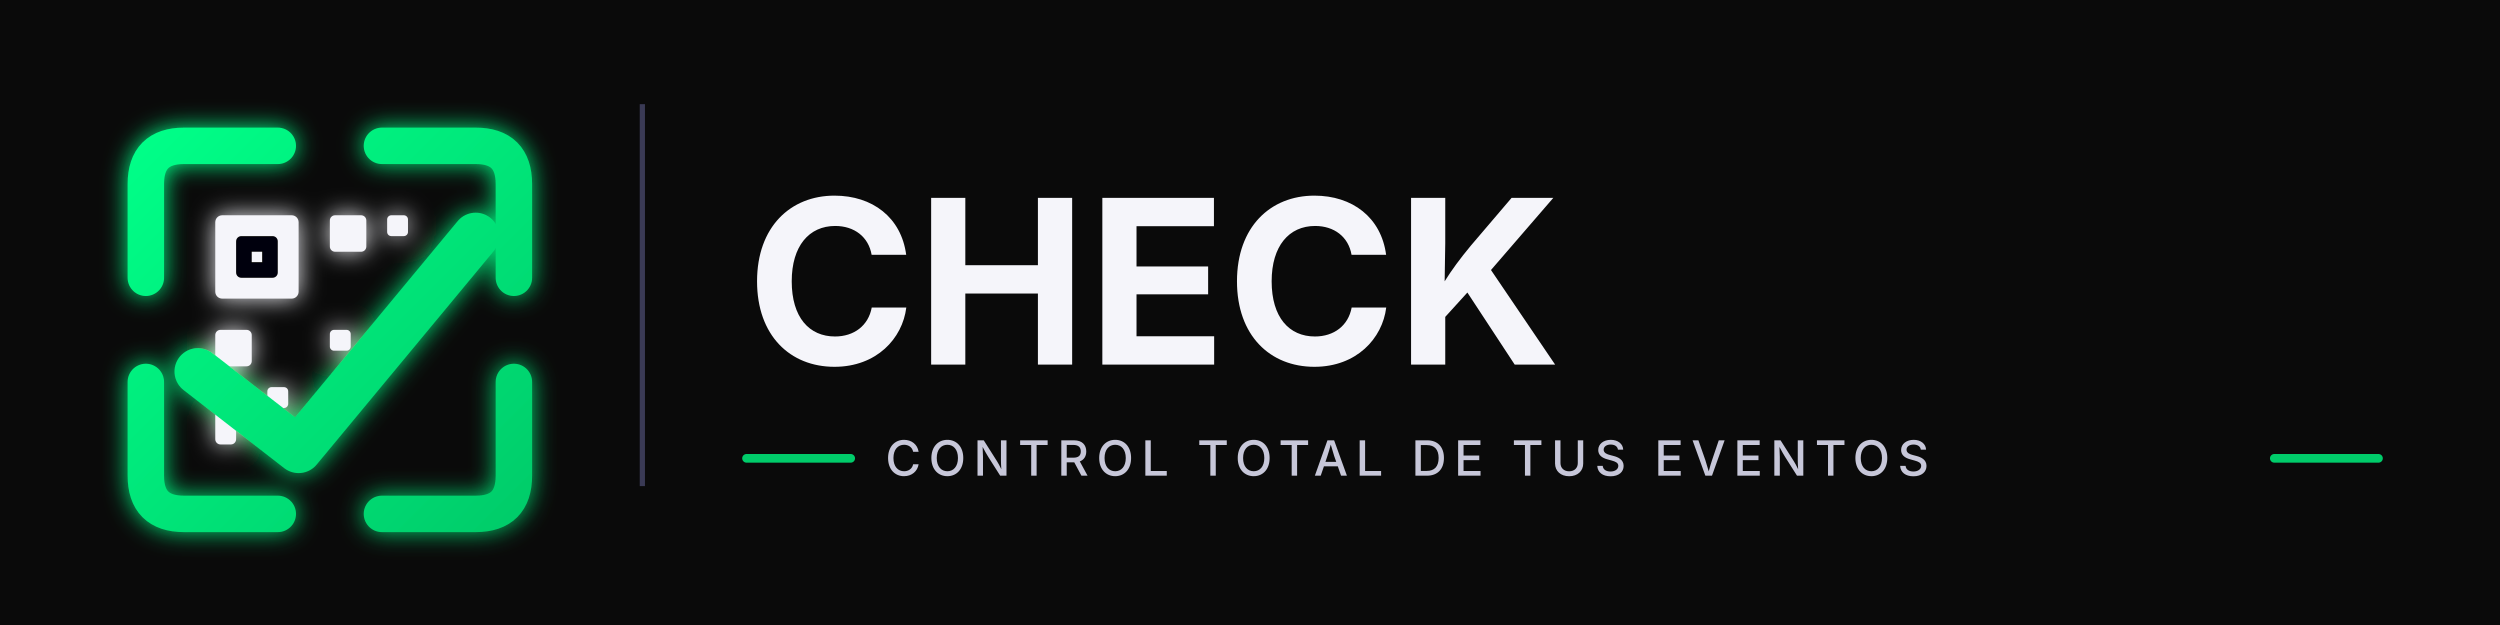
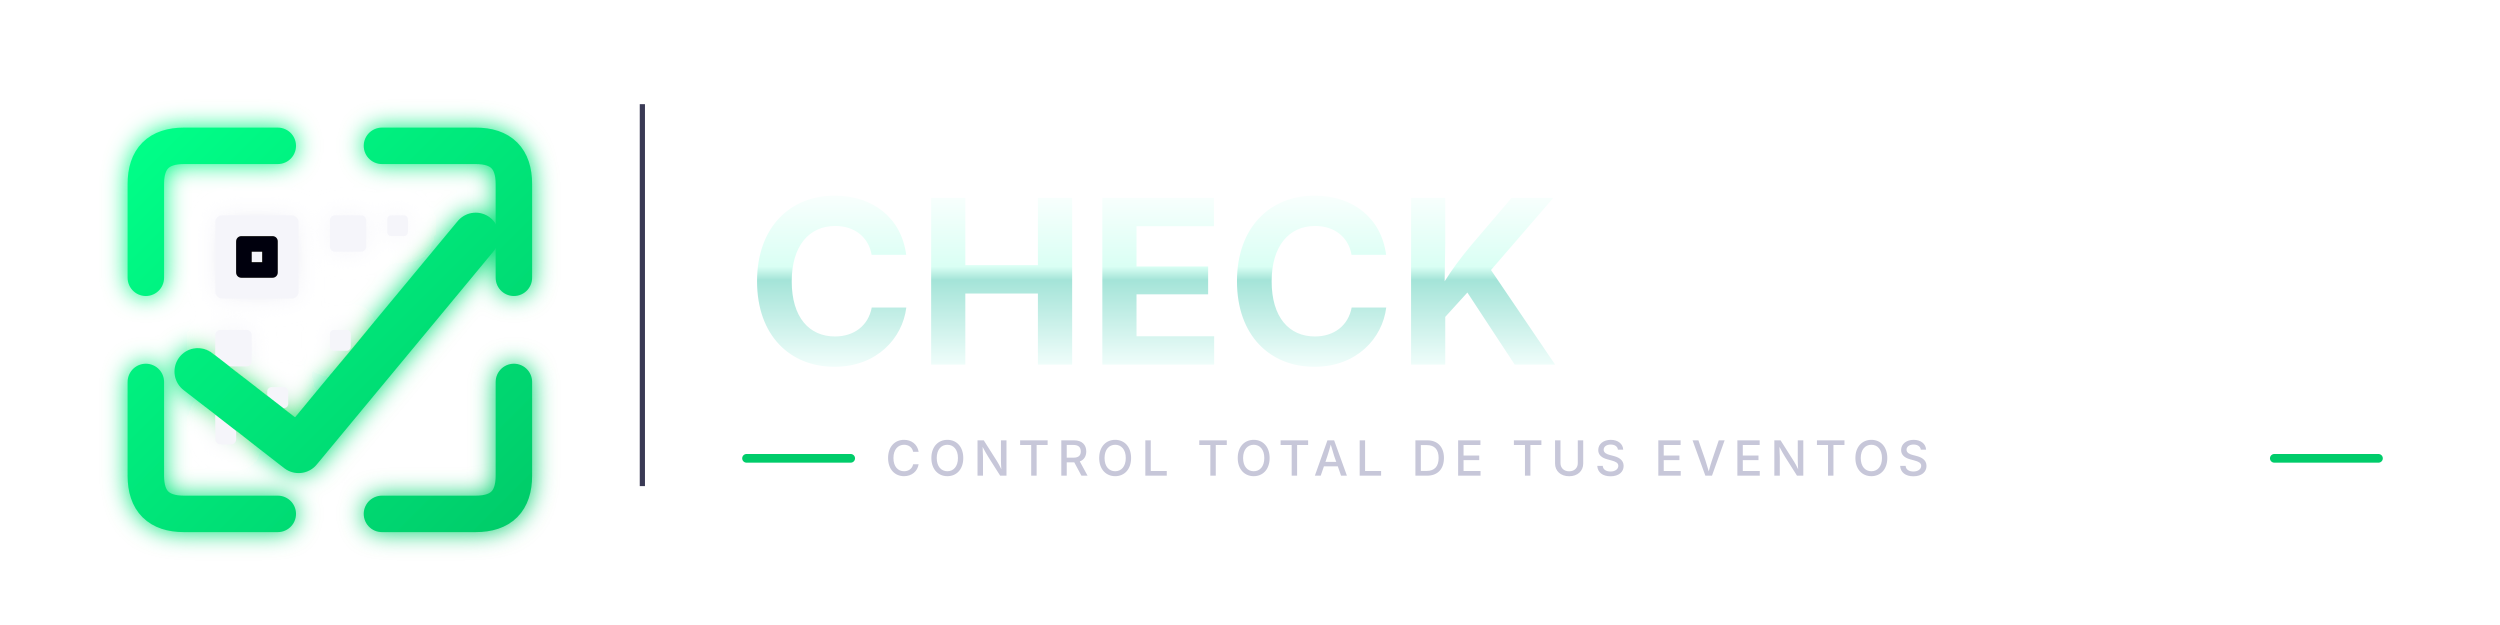
<svg xmlns="http://www.w3.org/2000/svg" width="720" height="180" viewBox="0 0 720 180">
  <defs>
    <linearGradient id="hGreen" x1="20" y1="20" x2="130" y2="130" gradientUnits="userSpaceOnUse">
      <stop offset="0" stop-color="#00FF88" />
      <stop offset="1" stop-color="#00CC6A" />
+     </linearGradient>
+     <linearGradient id="hMetal" x1="0" y1="52" x2="0" y2="107" gradientUnits="userSpaceOnUse">
+       <stop offset="0" stop-color="#FFFFFF" />
+       <stop offset="0.45" stop-color="#DAFFF4" />
+       <stop offset="0.52" stop-color="#A4E4D8" />
+       <stop offset="1" stop-color="#F5FFFD" />
    </linearGradient>
    <filter id="hGlow" x="-60%" y="-60%" width="220%" height="220%">
      <feGaussianBlur stdDeviation="3.4" result="blur" />
      <feMerge>
        <feMergeNode in="blur" />
        <feMergeNode in="SourceGraphic" />
      </feMerge>
    </filter>
  </defs>
-   <rect width="720" height="180" fill="#0A0A0A" />
  <g transform="translate(20,20)" filter="url(#hGlow)">
    <path d="M22,60 L22,33 Q22,22 33,22 L60,22" fill="none" stroke="url(#hGreen)" stroke-width="10.5" stroke-linecap="round" />
    <path d="M90,22 L117,22 Q128,22 128,33 L128,60" fill="none" stroke="url(#hGreen)" stroke-width="10.5" stroke-linecap="round" />
    <path d="M22,90 L22,117 Q22,128 33,128 L60,128" fill="none" stroke="url(#hGreen)" stroke-width="10.5" stroke-linecap="round" />
    <path d="M128,90 L128,117 Q128,128 117,128 L90,128" fill="none" stroke="url(#hGreen)" stroke-width="10.5" stroke-linecap="round" />
    <g fill="#F5F5FA">
      <rect x="42" y="42" width="24" height="24" rx="2" />
      <rect x="48" y="48" width="12" height="12" rx="1.5" fill="#050507" />
      <rect x="52.5" y="52.5" width="3" height="3" fill="#F5F5FA" />
      <rect x="75" y="42" width="10.5" height="10.5" rx="1.5" />
      <rect x="91.5" y="42" width="6" height="6" rx="1.2" />
      <rect x="42" y="75" width="10.5" height="10.5" rx="1.5" />
      <rect x="42" y="91.5" width="6" height="16.5" rx="1.5" />
      <rect x="57" y="91.5" width="6" height="6" rx="1.2" />
      <rect x="75" y="75" width="6" height="6" rx="1.2" />
    </g>
    <path d="M37,87 L66,109.5 L117,48" fill="none" stroke="url(#hGreen)" stroke-width="13.5" stroke-linecap="round" stroke-linejoin="round" />
  </g>
  <line x1="185" y1="30" x2="185" y2="140" stroke="#3A3A55" stroke-width="1.5" />
-   <text x="215" y="105" font-family="'Inter', system-ui, Arial, sans-serif" font-weight="700" font-size="66" letter-spacing="0" fill="#F5F5FA">CHECK</text>
+   <text x="215" y="105" font-family="'Inter', system-ui, Arial, sans-serif" font-weight="700" font-size="66" letter-spacing="0" fill="url(#hMetal)">CHECK</text>
  <line x1="215" y1="132" x2="245" y2="132" stroke="url(#hGreen)" stroke-width="2.5" stroke-linecap="round" />
  <text x="255" y="137" font-family="'Inter', system-ui, Arial, sans-serif" font-weight="500" font-size="14" letter-spacing="2.2" fill="#C7C7D9">CONTROL TOTAL DE TUS EVENTOS</text>
  <line x1="655" y1="132" x2="685" y2="132" stroke="url(#hGreen)" stroke-width="2.5" stroke-linecap="round" />
</svg>
